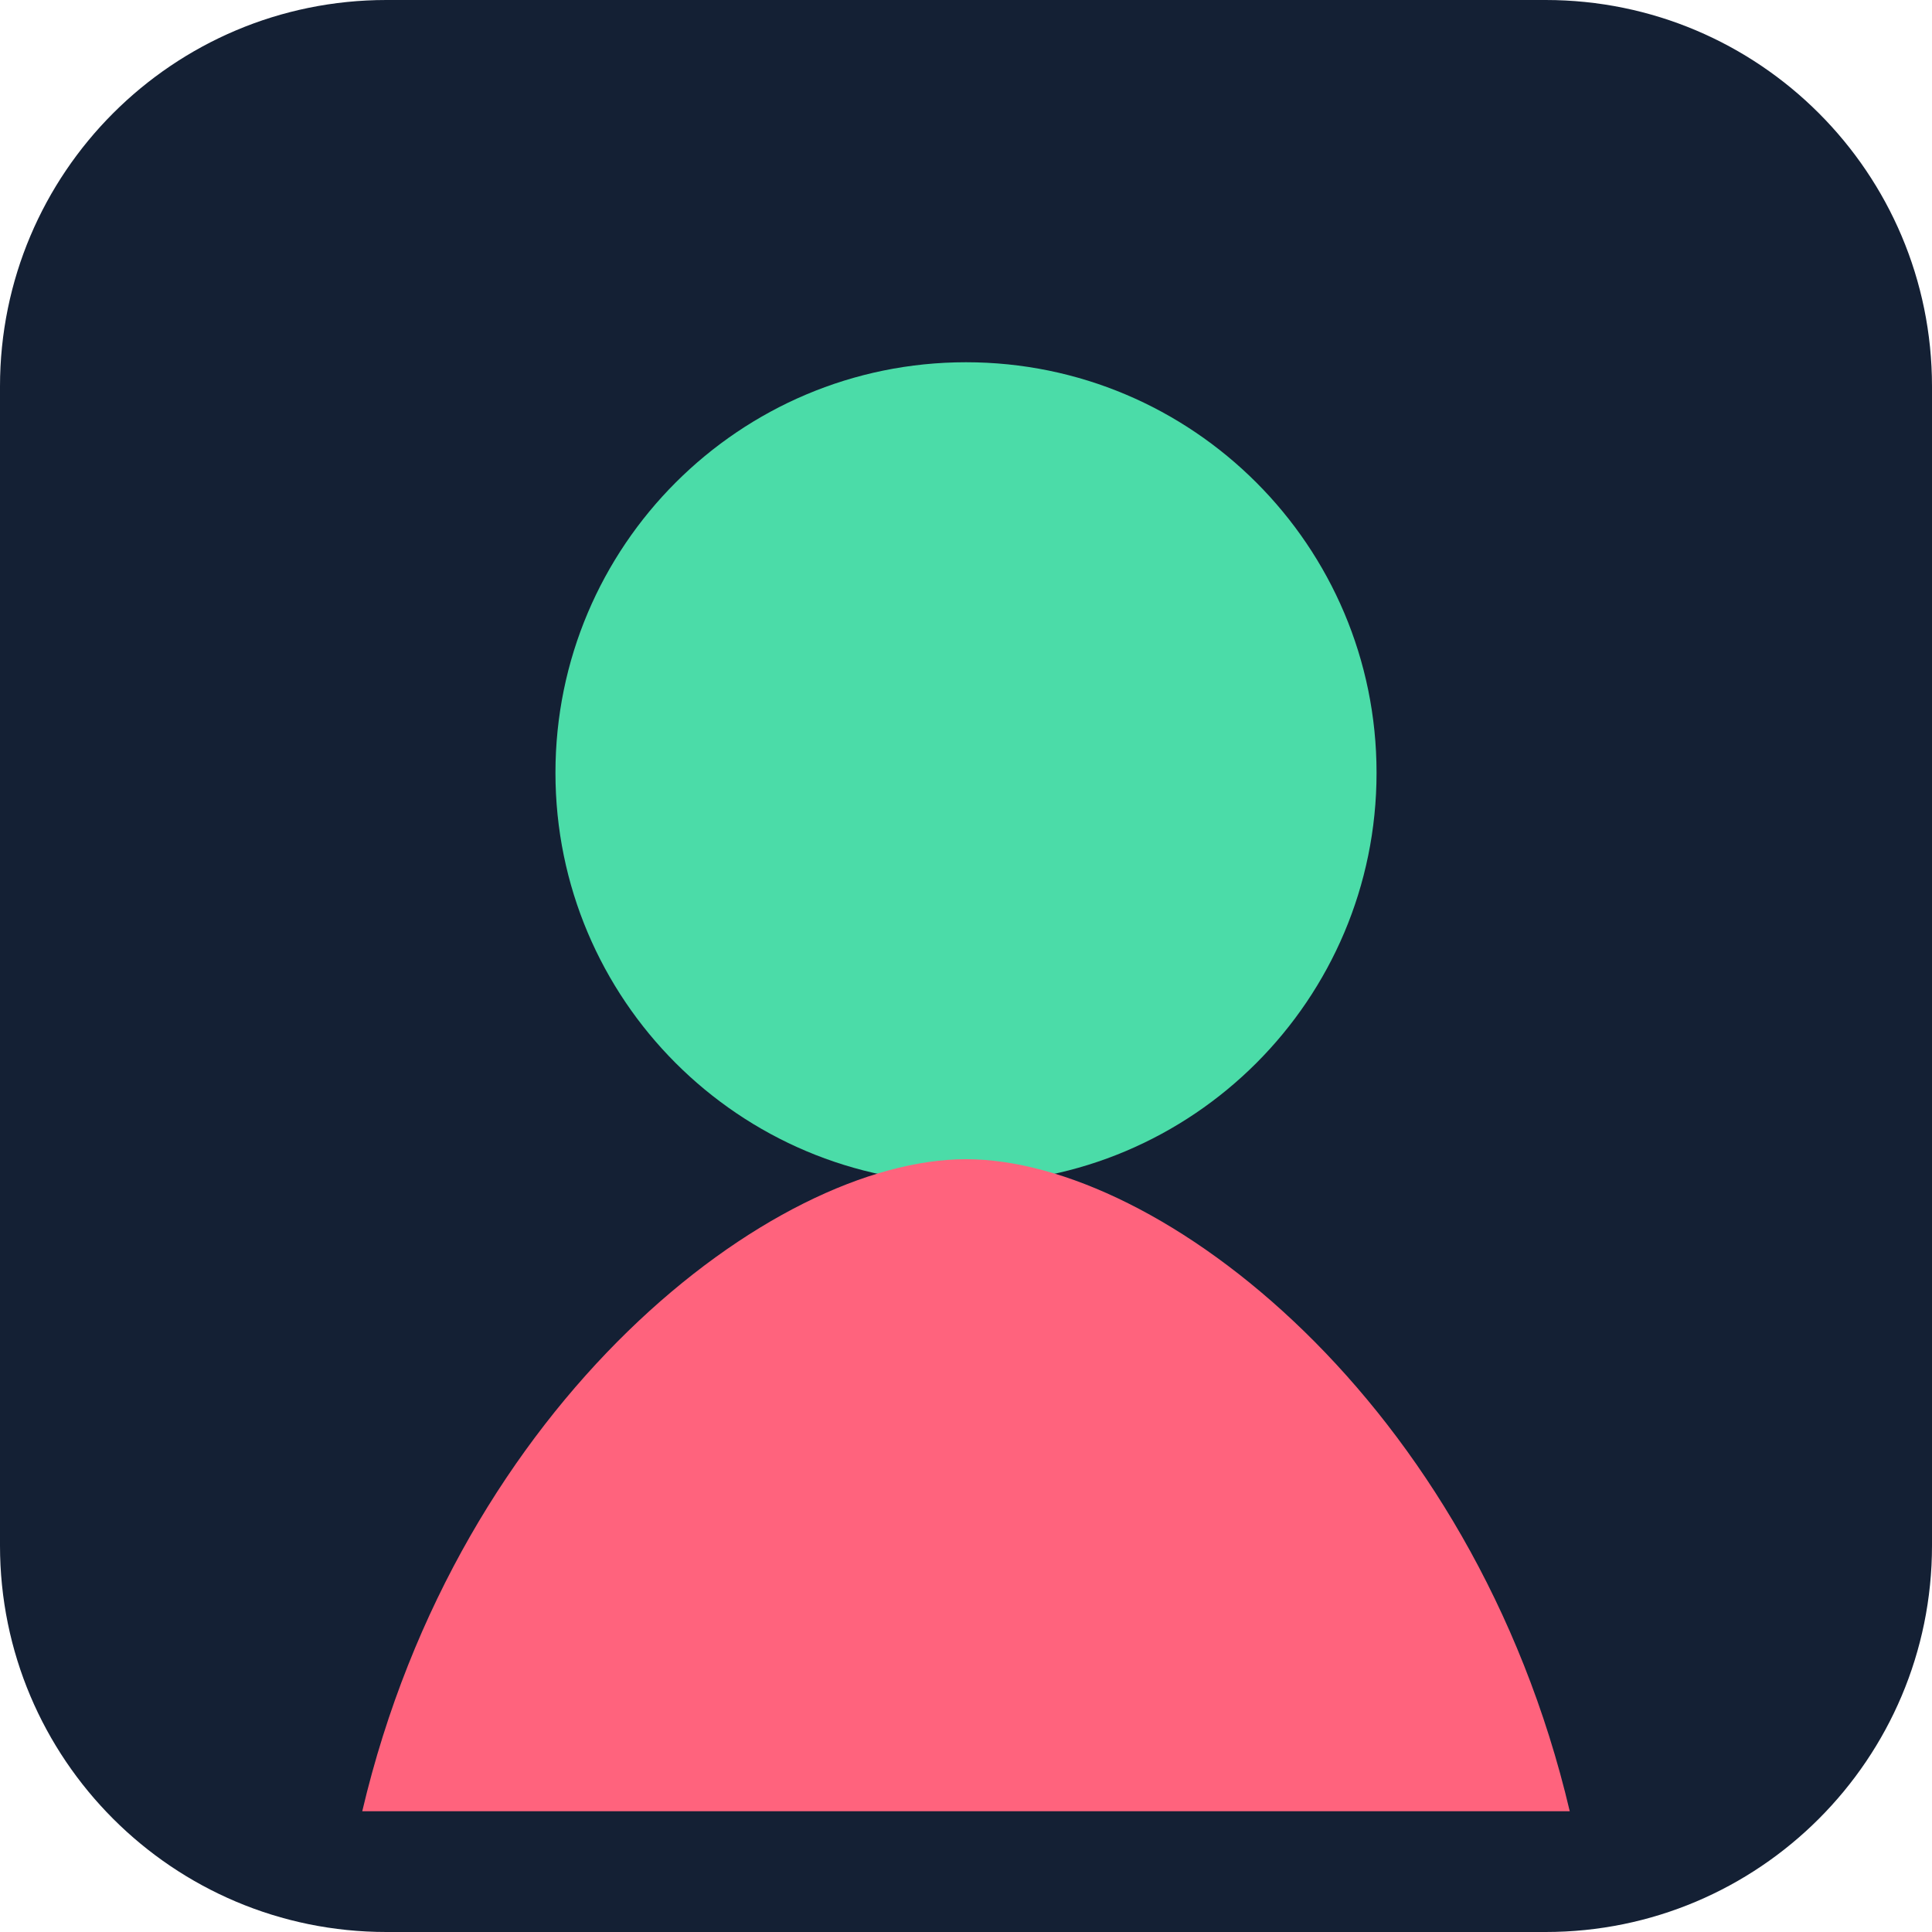
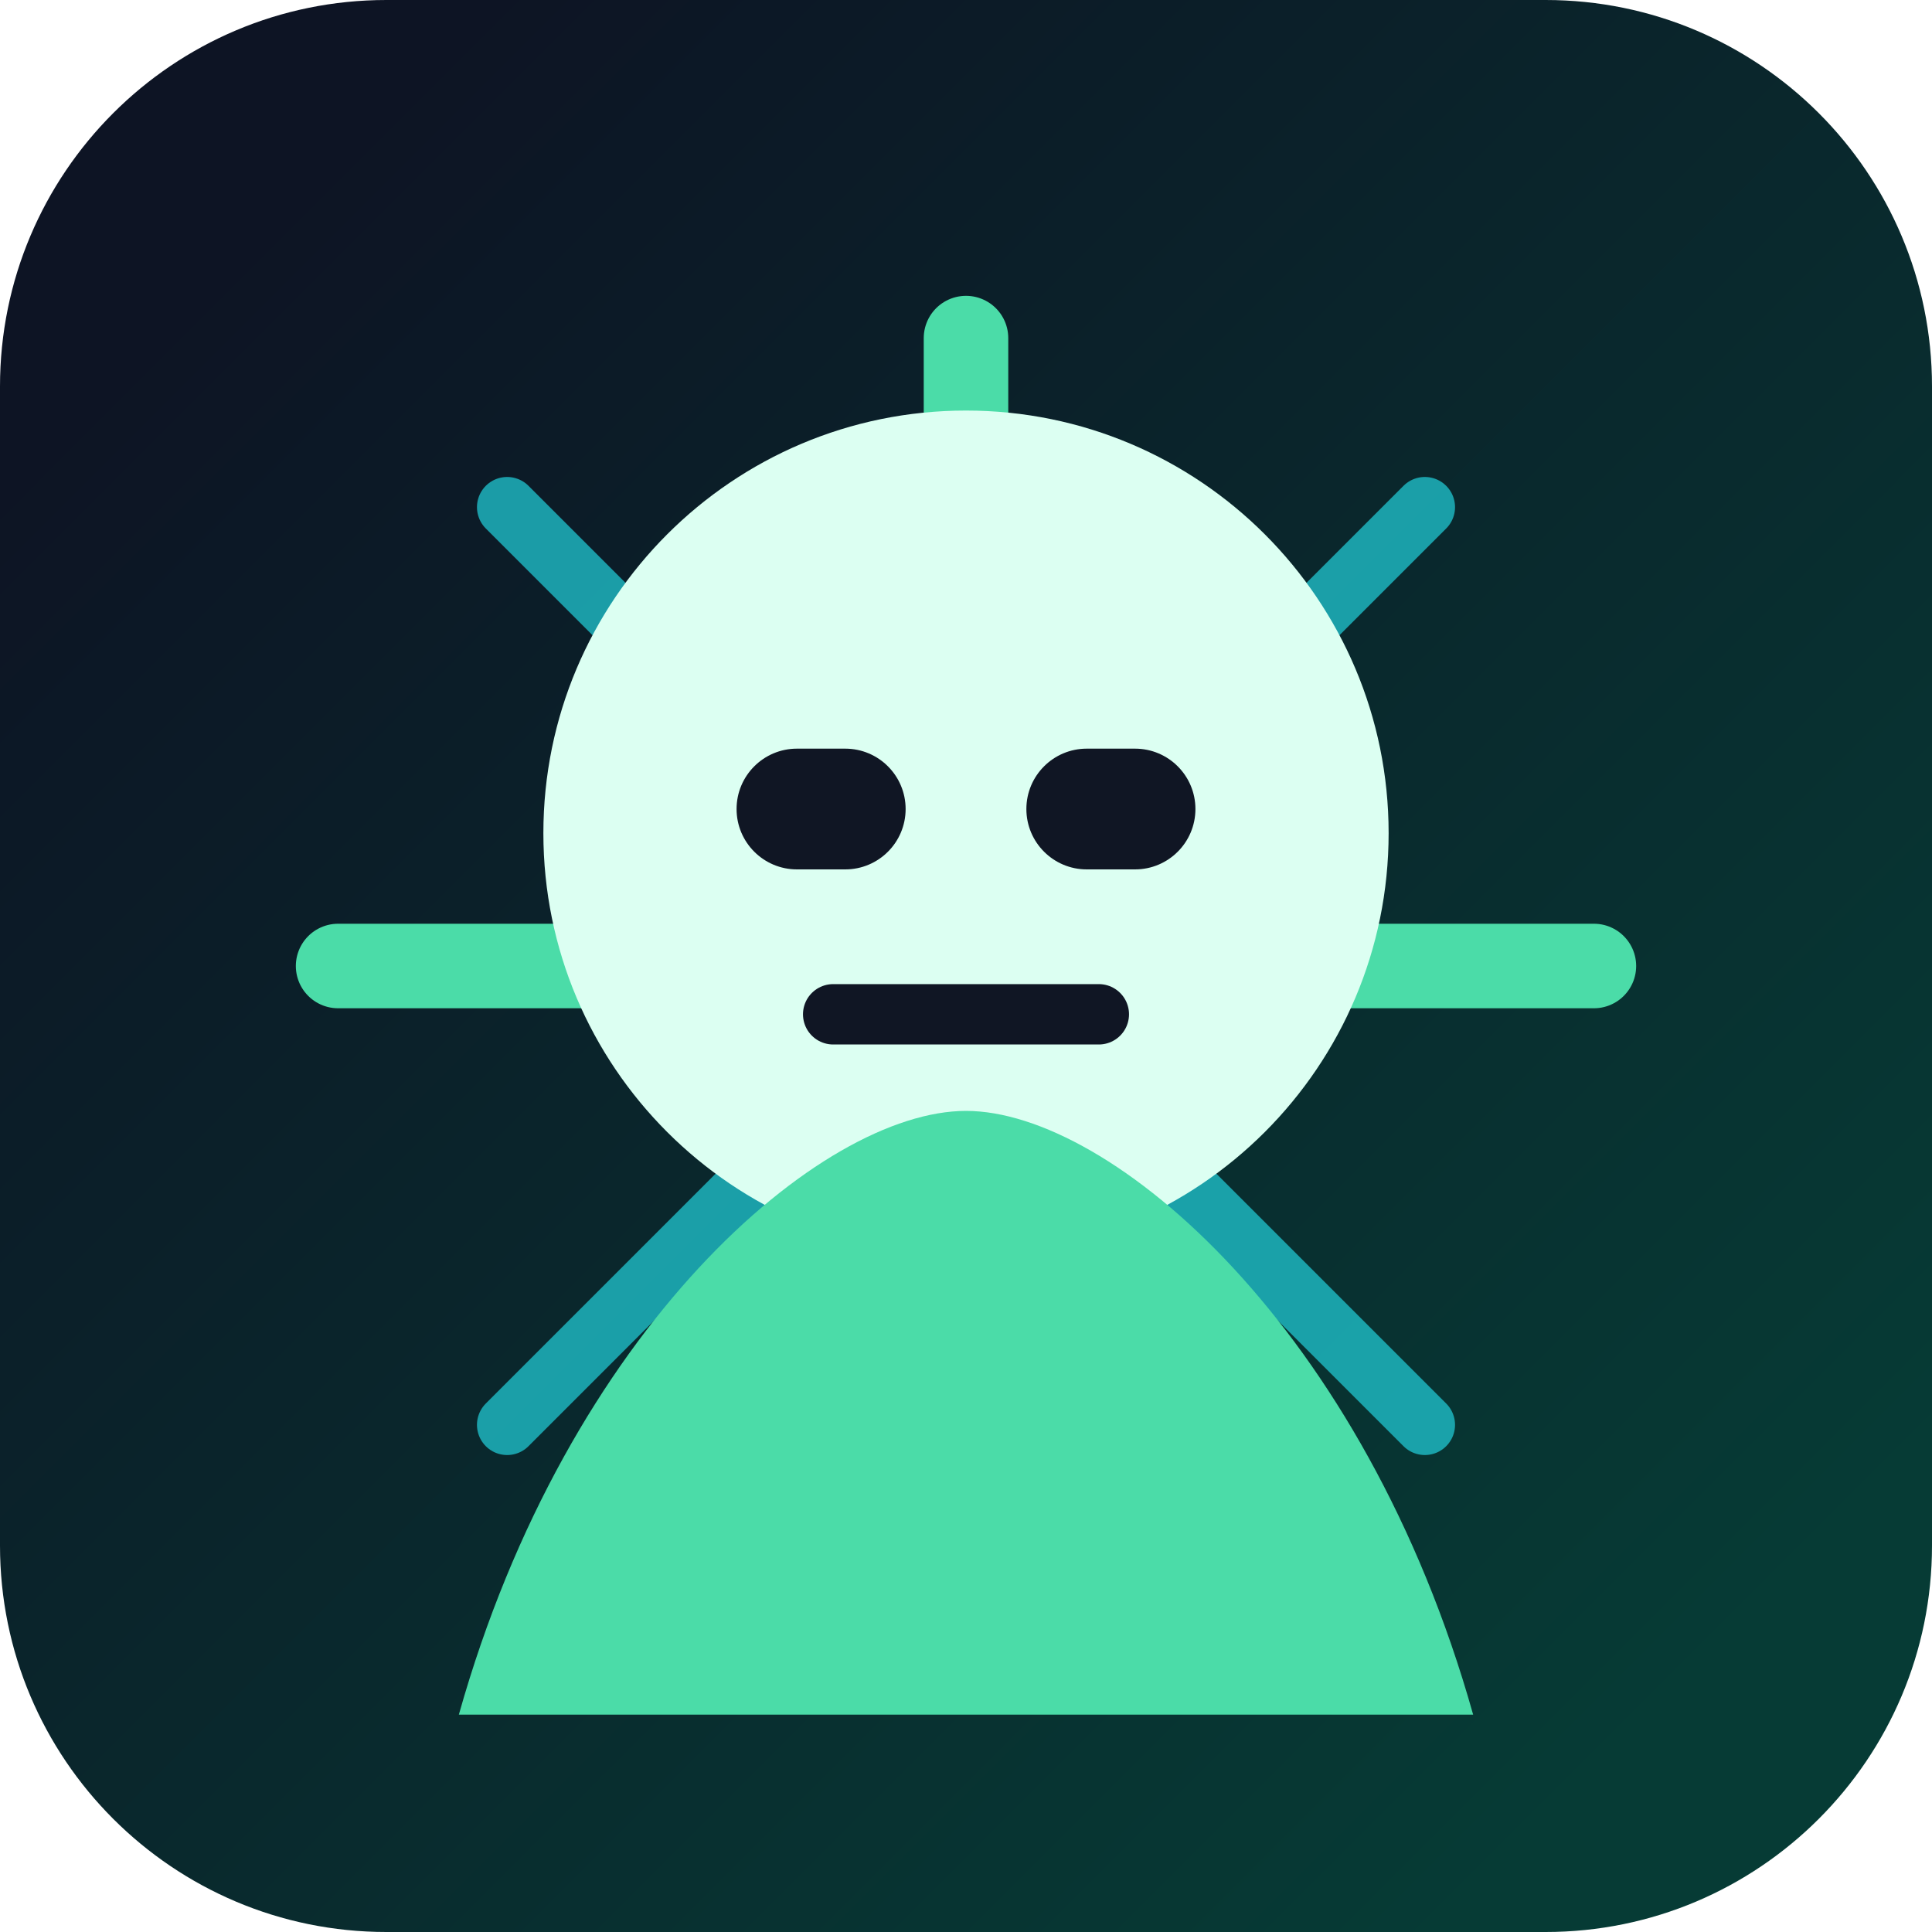
- <svg xmlns="http://www.w3.org/2000/svg" viewBox="0 0 160 160" role="img" aria-label="Avatar">
-   <rect width="160" height="160" rx="32" fill="#142034" />
-   <circle cx="80" cy="64" r="34" fill="#4bdca8" />
-   <path d="M30 150c8-34 34-54 50-54s42 20 50 54z" fill="#ff637d" />
+ <svg xmlns="http://www.w3.org/2000/svg" viewBox="0 0 160 160" role="img" aria-label="Digital avatar mint">
+   <defs>
+     <linearGradient id="g" x1="20" y1="20" x2="140" y2="140" gradientUnits="userSpaceOnUse">
+       <stop stop-color="#0d1424" />
+       <stop offset="1" stop-color="#063b35" />
+     </linearGradient>
+   </defs>
+   <rect width="160" height="160" rx="32" fill="url(#g)" />
+   <path d="M28 80h26m52 0h26M80 28v26m0 52v26" stroke="#4bdca8" stroke-width="7" stroke-linecap="round" />
+   <path d="M42 42l20 20m56-20-20 20M42 118l20-20m56 20-20-20" stroke="#20c7d2" stroke-width="5" stroke-linecap="round" opacity=".75" />
+   <circle cx="80" cy="69" r="35" fill="#dcfff2" />
+   <path d="M38 142c9-32 30-50 42-50s33 18 42 50z" fill="#4bdca8" />
+   <rect x="61" y="62" width="14" height="10" rx="5" fill="#101624" />
+   <rect x="85" y="62" width="14" height="10" rx="5" fill="#101624" />
+   <path d="M69 84h22" stroke="#101624" stroke-width="5" stroke-linecap="round" />
</svg>
